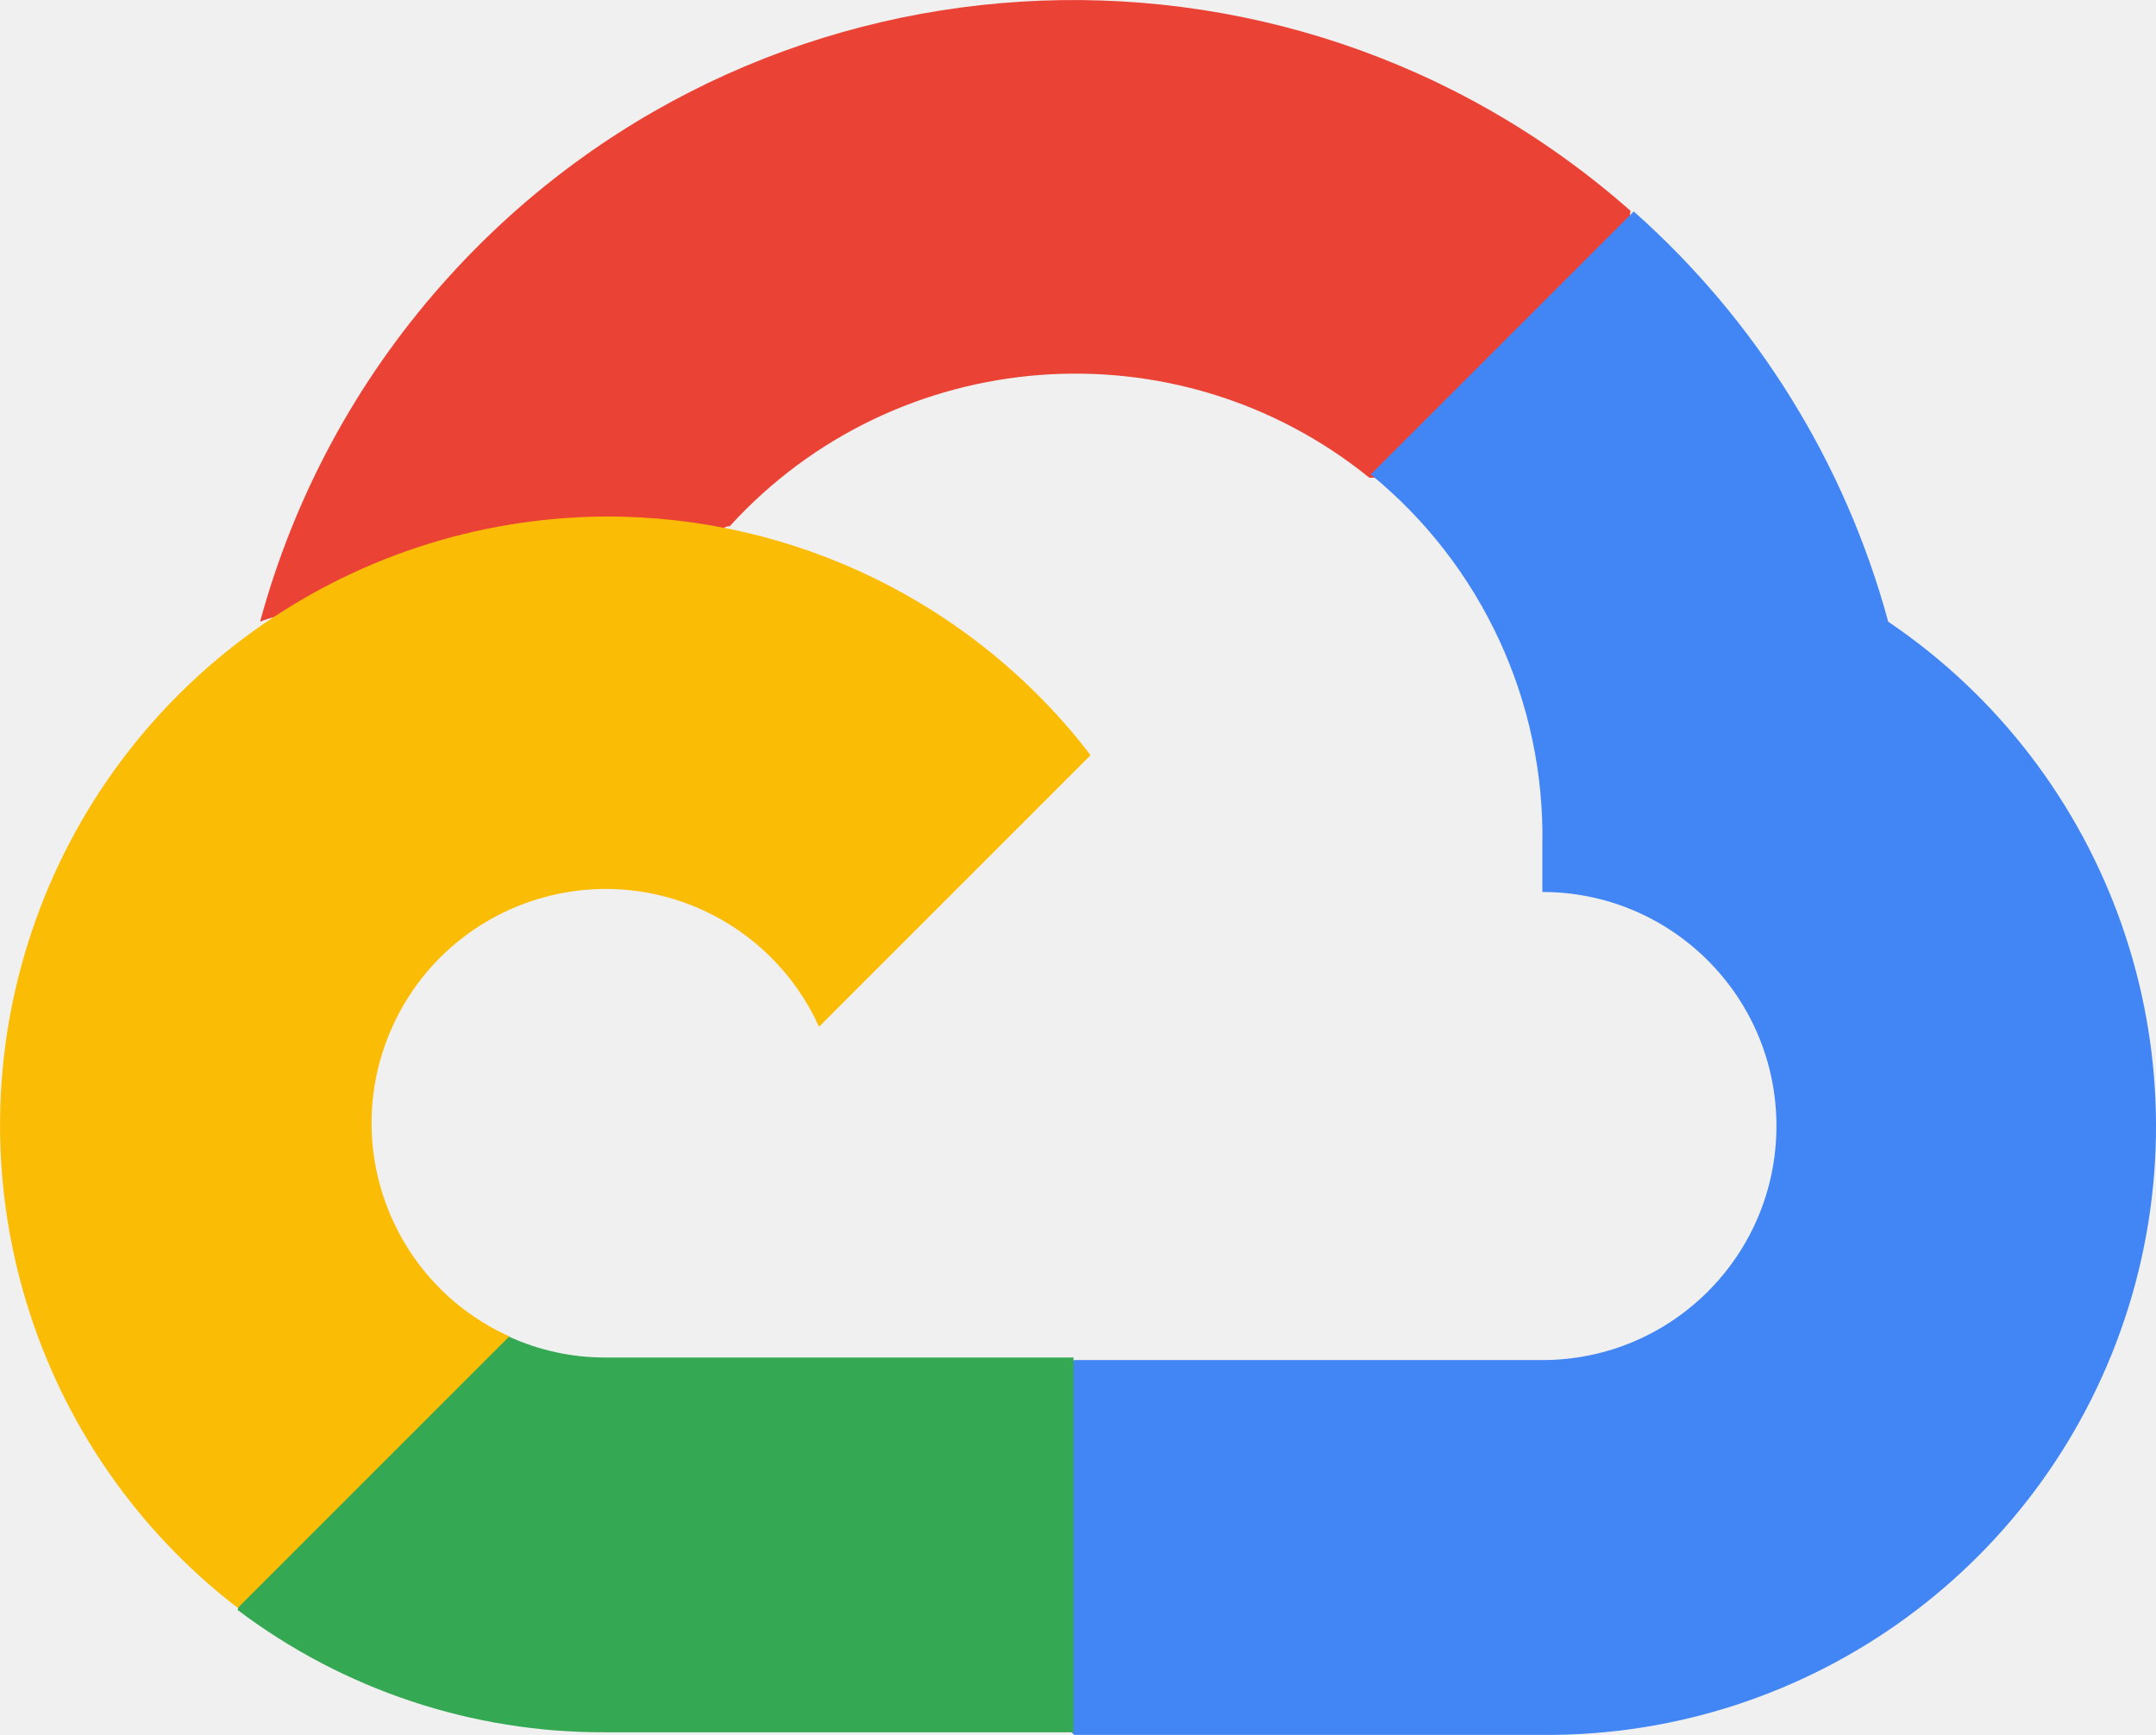
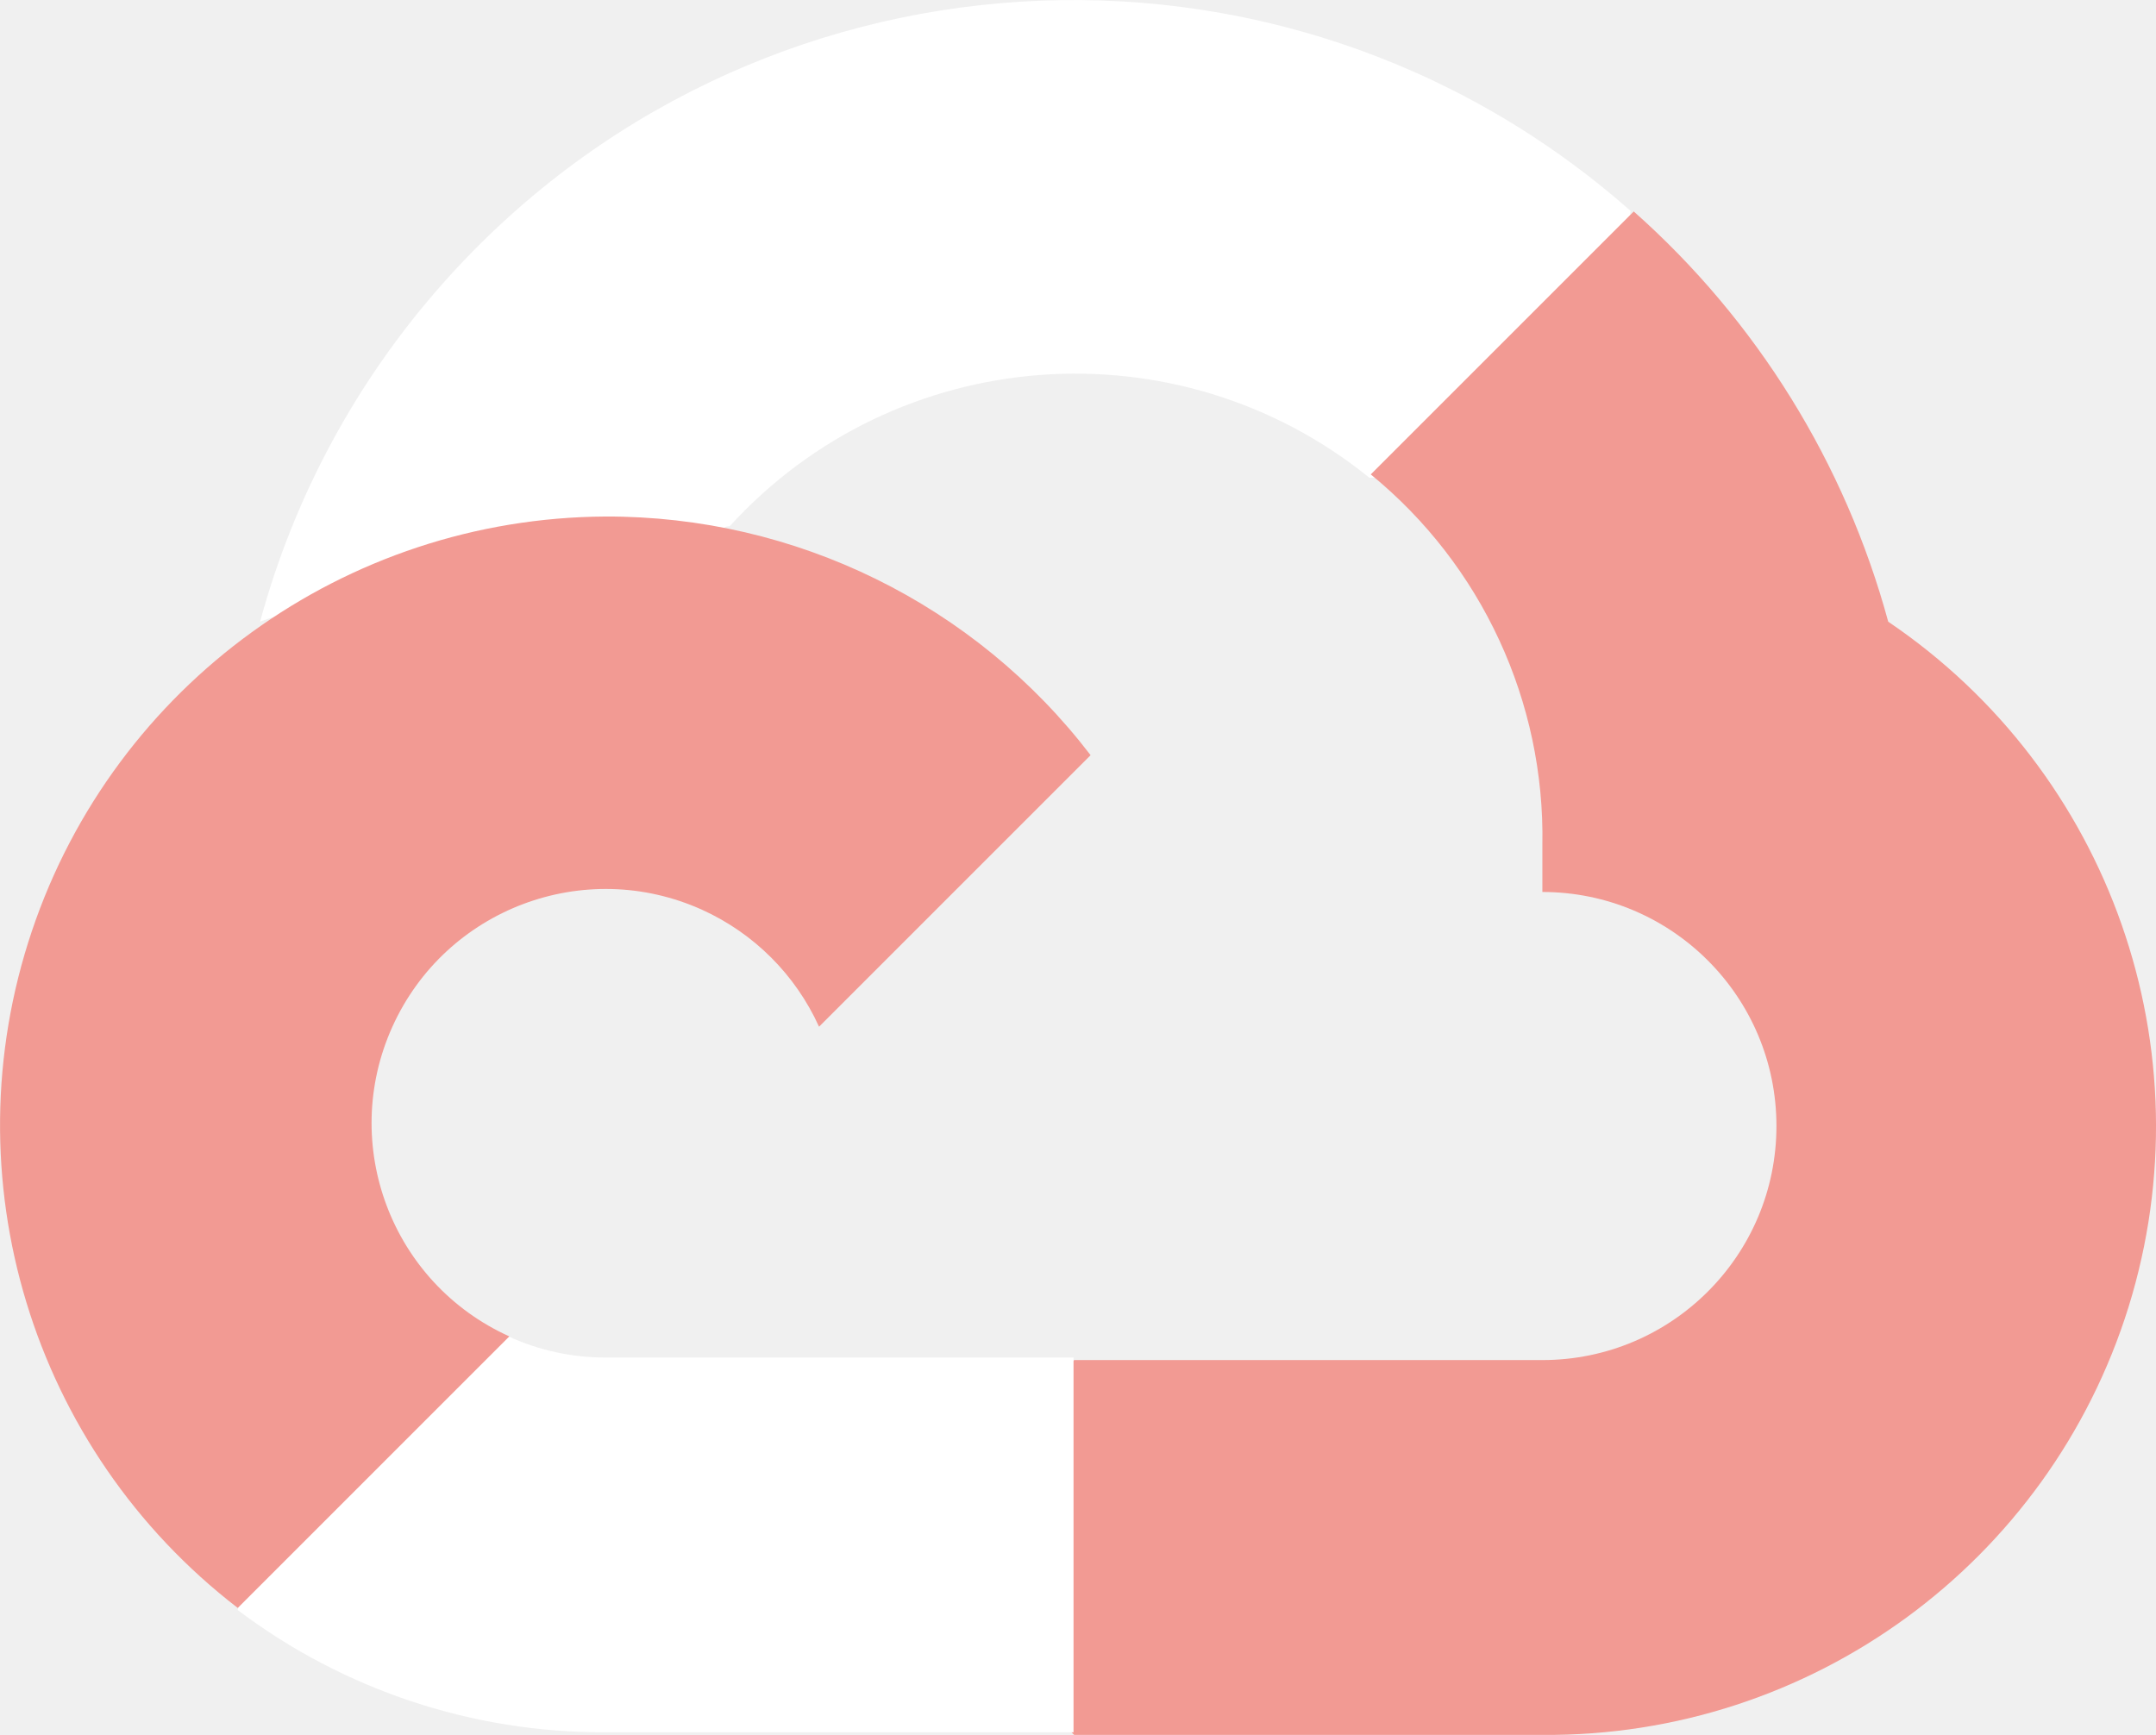
<svg xmlns="http://www.w3.org/2000/svg" version="1.1" id="Layer_1" x="0px" y="0px" viewBox="0 0 2385.7 1919.9" style="enable-background:new 0 0 2385.7 1919.9;" xml:space="preserve">
  <style type="text/css">
- 	.st0{fill:#EA4335;}
- 	.st1{fill:#4285F4;}
- 	.st2{fill:#34A853;}
- 	.st3{fill:#FBBC05;}
+ 	.st0{fill:#FFF;}
+ 	.st1{fill:#F29A93;}
+ 	.st2{fill:#FFF;}
+ 	.st3{fill:#F29A93;}
</style>
  <g>
    <path class="st0" d="M1513.8,528.7h72.8l207.4-207.4l10.2-88c-385.9-340.6-975-303.9-1315.6,82C393.9,422.5,325.2,550,287.8,688   c23.1-9.5,48.7-11,72.8-4.4l414.7-68.4c0,0,21.1-34.9,32-32.7c184.5-202.6,495-226.2,708-53.8H1513.8z" />
    <path class="st1" d="M2089.4,688c-47.7-175.5-145.5-333.3-281.6-454l-291,291c122.9,100.4,192.9,251.7,189.9,410.4v51.7   c143.1,0,259,116,259,259c0,143.1-116,259-259,259h-518.1l-51.7,52.4v310.7l51.7,51.7h518.1c297,2.3,560.5-190.2,648.7-473.8   C2443.4,1162.4,2335.4,854.4,2089.4,688L2089.4,688z" />
    <path class="st2" d="M669.8,1917h518.1v-414.7H669.8c-36.9,0-73.4-7.9-107-23.3l-72.8,22.5l-208.8,207.4l-18.2,72.8   C380.1,1870.1,523,1917.6,669.8,1917L669.8,1917z" />
    <path class="st3" d="M669.8,571.6c-287.8,1.7-542.7,186-634.5,458.7c-91.8,272.7-0.3,573.7,227.8,749.1l300.5-300.5   c-130.4-58.9-188.3-212.3-129.4-342.7c58.9-130.4,212.3-188.3,342.7-129.4c57.4,26,103.4,72,129.4,129.4l300.5-300.5   C1078.9,668.6,880.2,570.9,669.8,571.6L669.8,571.6z" />
  </g>
</svg>
